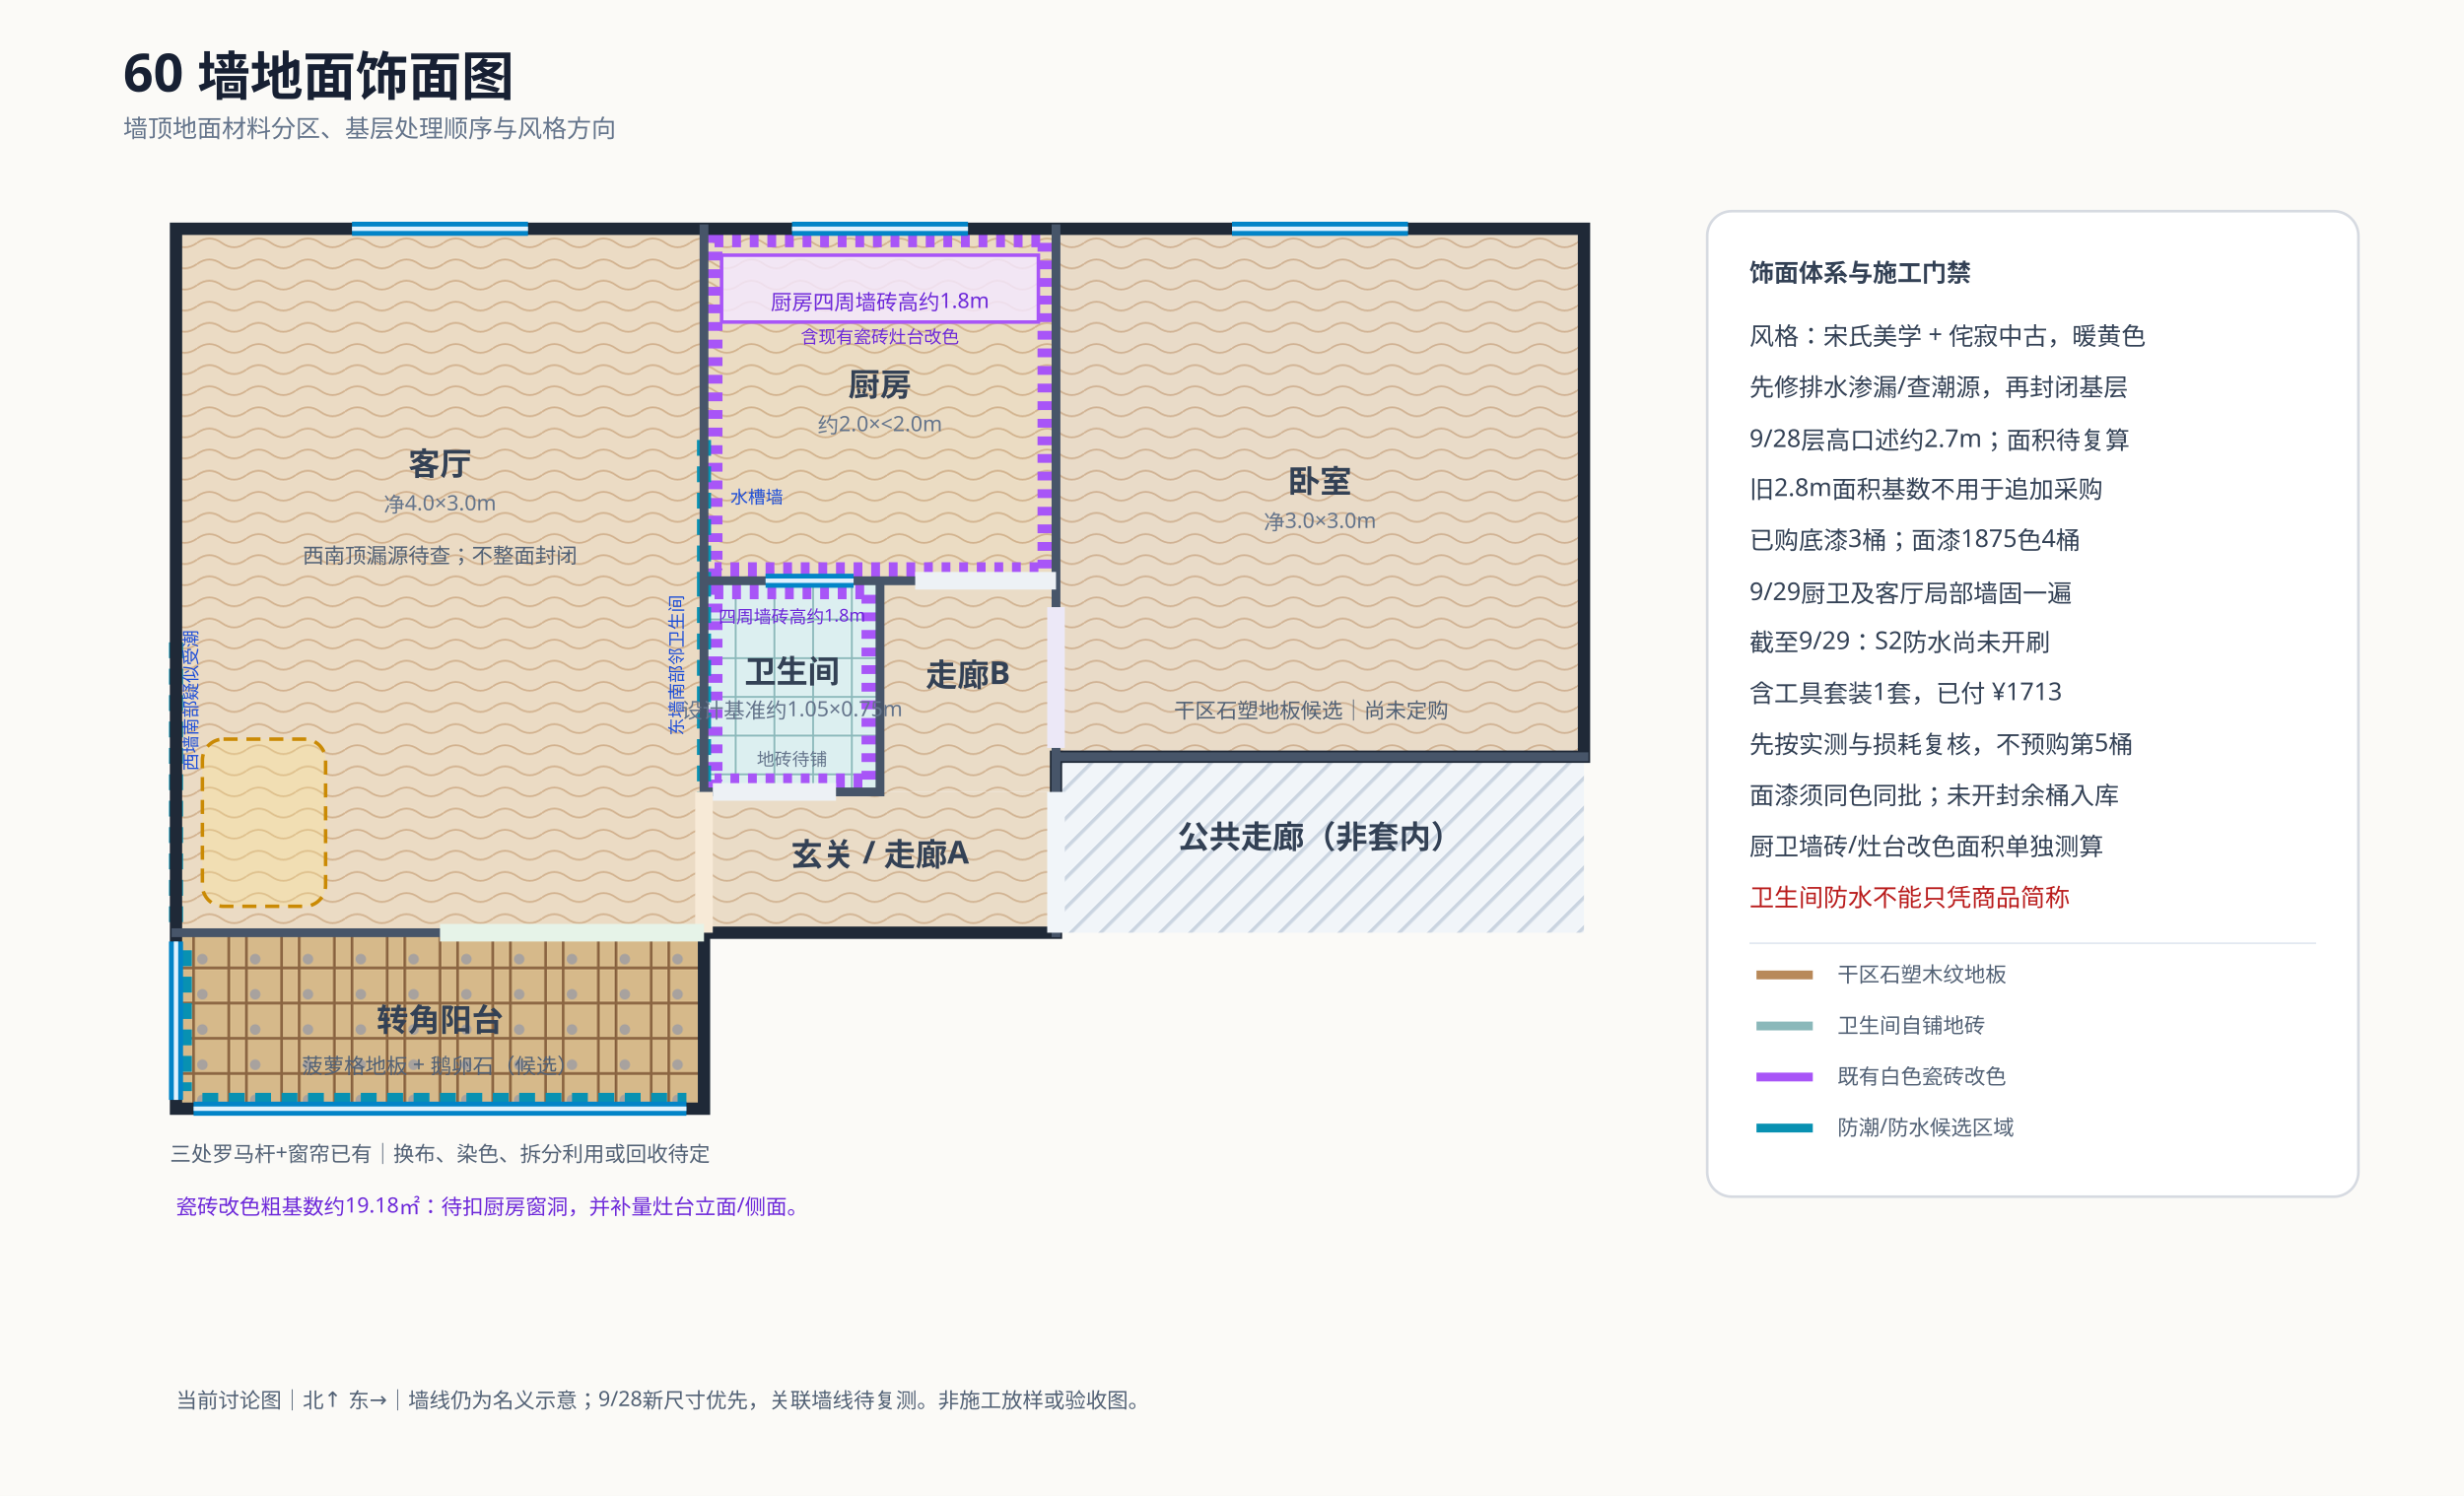
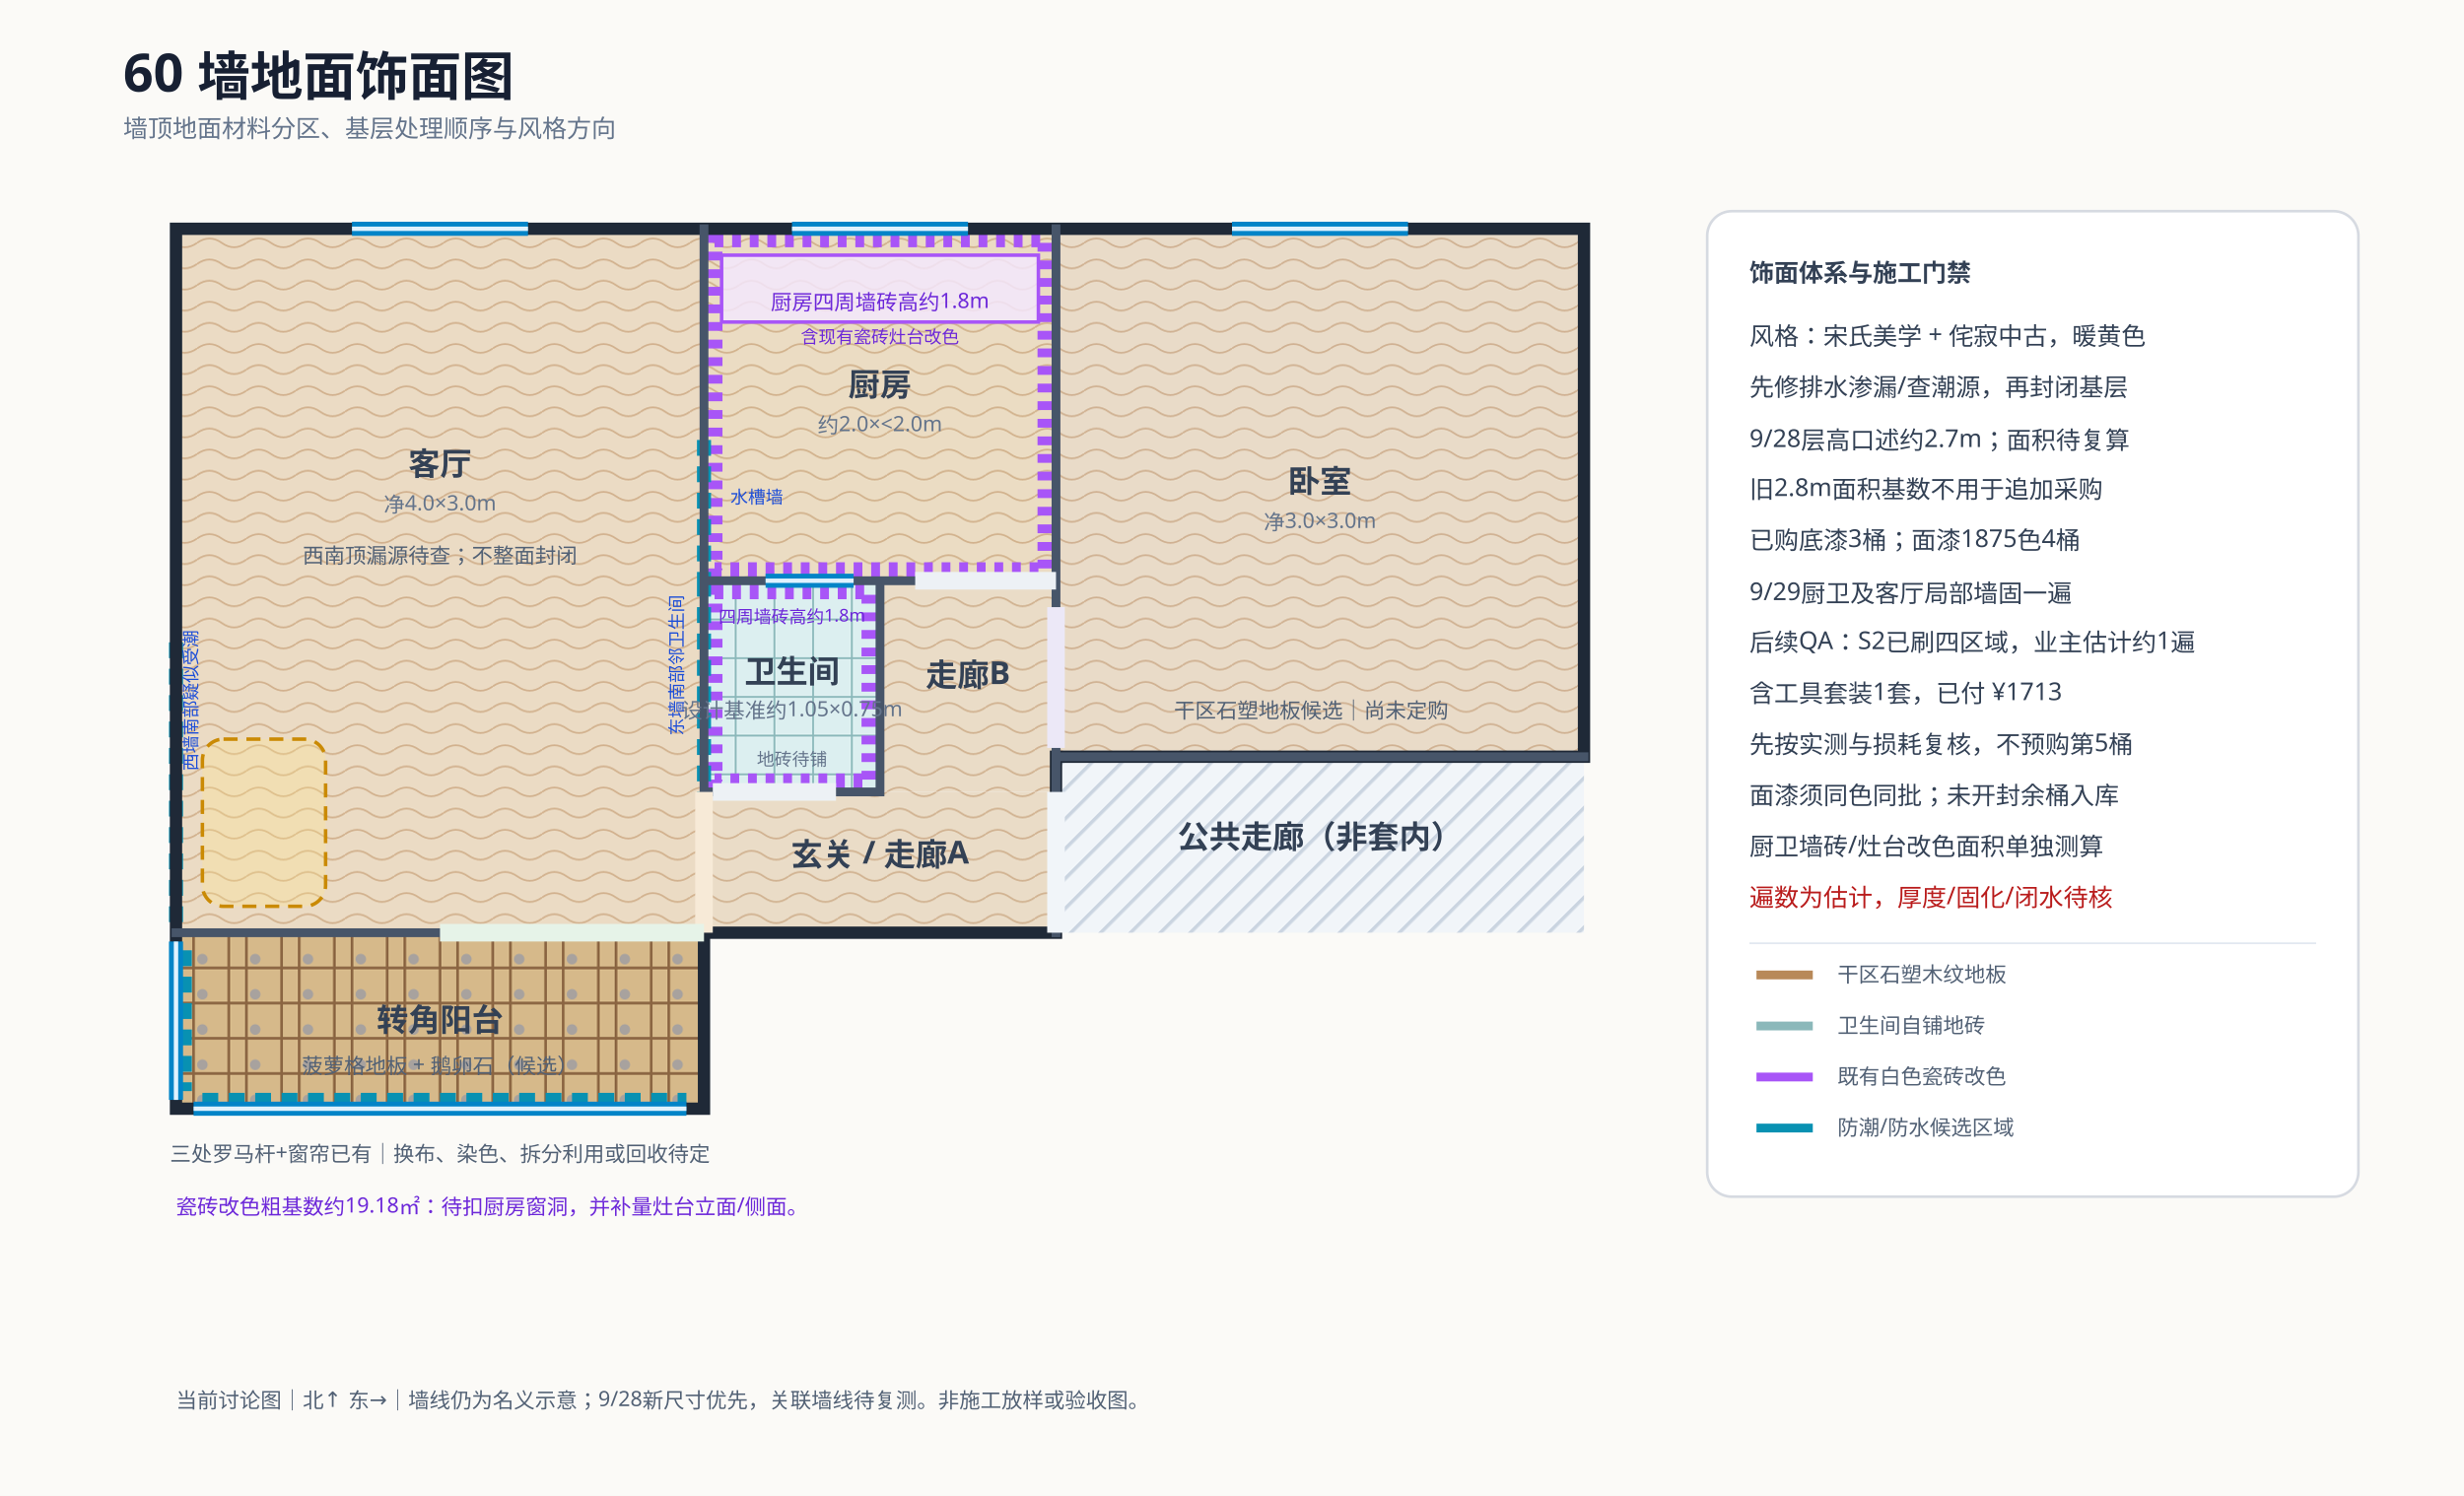
<svg xmlns="http://www.w3.org/2000/svg" width="1400" height="850" viewBox="0 0 1400 850" data-diagram-role="finishes-materials" role="img">
  <defs>
    <pattern id="hatch" width="12" height="12" patternUnits="userSpaceOnUse" patternTransform="rotate(45)">
      <rect width="12" height="12" fill="#f1f5f9" />
      <line y2="12" stroke="#cbd5e1" stroke-width="4" />
    </pattern>
    <pattern id="danger" width="10" height="10" patternUnits="userSpaceOnUse" patternTransform="rotate(45)">
      <rect width="10" height="10" fill="#fff1f2" />
      <line y2="10" stroke="#fecaca" stroke-width="3" />
    </pattern>
    <marker id="arrow" markerWidth="8" markerHeight="8" refX="6" refY="4" orient="auto">
      <path d="M0 0L8 4 0 8z" fill="#334155" />
    </marker>
    <marker id="blue-arrow" markerWidth="8" markerHeight="8" refX="6" refY="4" orient="auto">
      <path d="M0 0L8 4 0 8z" fill="#2563eb" />
    </marker>
    <style>
    text{font-family:"Source Han Sans SC","Heiti SC","Arial Unicode MS",sans-serif}
    .wall{fill:none;stroke:#1f2937;stroke-width:7;stroke-linecap:square;stroke-linejoin:miter}
    .iw{fill:none;stroke:#475569;stroke-width:5;stroke-linecap:square}
    .win{stroke:#0284c7;stroke-width:8}.winc{stroke:#e0f2fe;stroke-width:2.5}
    .title{font-size:30px;font-weight:750;fill:#172033}.subtitle{font-size:14px;fill:#64748b}
    .room{font-size:18px;font-weight:750;fill:#334155;text-anchor:middle}.roomsub{font-size:12px;fill:#64748b;text-anchor:middle}
    .note{font-size:14px;fill:#334155}.small{font-size:12px;fill:#526175}.micro{font-size:10px;fill:#64748b}
    .panel{fill:#fff;stroke:#d6dae1;stroke-width:1.5}.fixed{fill:#fffdf8;stroke:#64748b;stroke-width:2}
    .planned{fill:#fff7ed;stroke:#f97316;stroke-width:2;stroke-dasharray:7 5}
    .water{fill:none;stroke:#0284c7;stroke-width:4}.hot{fill:none;stroke:#dc2626;stroke-width:4}
    .drain{fill:none;stroke:#0f766e;stroke-width:5}.gas{fill:none;stroke:#ea580c;stroke-width:4}
    .power{fill:none;stroke:#2563eb;stroke-width:3}.network{fill:none;stroke:#7c3aed;stroke-width:3;stroke-dasharray:7 5}
    .danger{fill:#fff1f2;stroke:#dc2626;stroke-width:2}.cat{fill:none;stroke:#16a34a;stroke-width:6;stroke-dasharray:8 5}
    .dim{fill:none;stroke:#64748b;stroke-width:1.5}.dimtext{font-size:12px;fill:#475569;text-anchor:middle}
    .center{text-anchor:middle}.bold{font-weight:700}.orange{fill:#c2410c}.red{fill:#b91c1c}.blue{fill:#1d4ed8}.green{fill:#15803d}.purple{fill:#6d28d9}
  </style>
  </defs>
  <rect width="1400" height="850" fill="#fbfaf7" />
  <text x="70" y="52" class="title">60 墙地面饰面图</text>
  <text x="70" y="78" class="subtitle">墙顶地面材料分区、基层处理顺序与风格方向</text>
  <defs>
    <pattern id="wood" width="28" height="12" patternUnits="userSpaceOnUse">
      <rect width="28" height="12" fill="#e8d7bd" />
      <path d="M0 6Q7 1 14 6T28 6" fill="none" stroke="#b88959" stroke-width="1" opacity=".65" />
    </pattern>
    <pattern id="tile" width="22" height="22" patternUnits="userSpaceOnUse">
      <rect width="22" height="22" fill="#dceff0" />
      <path d="M0 0H22V22H0Z" fill="none" stroke="#8bb8ba" stroke-width="1" />
    </pattern>
    <pattern id="deck-pebble" width="30" height="20" patternUnits="userSpaceOnUse">
      <rect width="30" height="20" fill="#d6b98a" />
      <path d="M0 10H30M10 0V20M20 0V20" stroke="#8b6542" stroke-width="1.5" />
      <circle cx="25" cy="5" r="3" fill="#a8a29e" />
    </pattern>
    <style>
    .moisture{fill:none;stroke:#0891b2;stroke-width:8;stroke-dasharray:9 6}
    .ceiling{fill:#fde68a;fill-opacity:.28;stroke:#ca8a04;stroke-width:2;stroke-dasharray:8 5}
    .tilepaint{fill:none;stroke:#a855f7;stroke-width:9;stroke-dasharray:5 5}
  </style>
  </defs>
  <rect x="100" y="130" width="300" height="400" fill="#f7ead7" opacity="0.68" />
  <rect x="100" y="530" width="300" height="100" fill="#e6f3e8" opacity="0.68" />
  <rect x="400" y="130" width="200" height="200" fill="#f9efd0" opacity="0.68" />
  <rect x="400" y="330" width="100" height="120" fill="#dff3f7" opacity="0.68" />
  <rect x="500" y="330" width="100" height="120" fill="#edf1f5" opacity="0.68" />
  <rect x="400" y="450" width="200" height="80" fill="#edf1f5" opacity="0.68" />
  <rect x="600" y="130" width="300" height="300" fill="#ece8f7" opacity="0.68" />
  <rect x="600" y="430" width="300" height="100" fill="url(#hatch)" />
  <g data-finish="spc-wood-grain" opacity=".82">
    <rect x="100" y="130" width="300" height="400" fill="url(#wood)" />
    <rect x="400" y="130" width="200" height="200" fill="url(#wood)" />
    <rect x="500" y="330" width="100" height="120" fill="url(#wood)" />
    <rect x="400" y="450" width="200" height="80" fill="url(#wood)" />
    <rect x="600" y="130" width="300" height="300" fill="url(#wood)" />
  </g>
  <rect x="400" y="330" width="100" height="120" fill="url(#tile)" data-finish="bathroom-tile" />
  <rect x="100" y="530" width="300" height="100" fill="url(#deck-pebble)" data-finish="balcony-deck-pebble" />
  <g data-finish="tile-recolor">
    <rect x="406" y="136" width="188" height="188" class="tilepaint" />
    <rect x="406" y="336" width="88" height="108" class="tilepaint" />
    <rect x="410" y="145" width="180" height="38" fill="#f3e8ff" fill-opacity=".82" stroke="#a855f7" stroke-width="2" />
  </g>
  <text x="500" y="176" class="small center purple">厨房四周墙砖高约1.8m</text>
  <text x="500" y="195" class="micro center purple">含现有瓷砖灶台改色</text>
  <text x="450" y="354" class="micro center purple">四周墙砖高约1.8m</text>
  <rect x="115" y="420" width="70" height="95" rx="12" class="ceiling" data-surface="living-room-ceiling" />
  <path d="M100 365V525M400 330V525M400 250V330" class="moisture" data-surface="suspected-damp-walls" />
  <path d="M105 540V620M115 625H390" class="moisture" data-surface="balcony-non-window-surfaces" />
  <text x="250" y="320" class="small center" fill="#92400e">西南顶漏源待查；不整面封闭</text>
  <text x="112" y="438" class="micro blue" transform="rotate(-90 112 438)">西墙南部疑似受潮</text>
  <text x="388" y="418" class="micro blue" transform="rotate(-90 388 418)">东墙南部邻卫生间</text>
  <text x="415" y="286" class="micro blue">水槽墙</text>
  <text x="450" y="435" class="micro center">地砖待铺</text>
  <text x="250" y="610" class="small center">菠萝格地板 + 鹅卵石（候选）</text>
  <text x="745" y="408" class="small center">干区石塑地板候选｜尚未定购</text>
  <text x="250" y="660" class="small center">三处罗马杆+窗帘已有｜换布、染色、拆分利用或回收待定</text>
  <text x="100" y="690" class="small purple">瓷砖改色粗基数约19.18㎡：待扣厨房窗洞，并补量灶台立面/侧面。</text>
  <path class="wall" d="M100 130H900V430H600V530H400V630H100Z" />
  <path class="iw" d="M400 130V450M400 330H520M500 330V450M400 450H405M475 450H500M600 130V345M600 425V530M600 430H900M100 530H250" />
  <g data-connection="hall-a-b-open" />
  <path d="M400 450V530" stroke="#f7ead7" stroke-width="10" />
  <path d="M520 330H600" stroke="#edf1f5" stroke-width="10" />
  <path d="M405 450H475" stroke="#edf1f5" stroke-width="10" />
  <path d="M600 345V425" stroke="#ece8f7" stroke-width="10" />
  <path d="M600 450V530" stroke="#f1f5f9" stroke-width="10" />
  <path d="M250 530H400" stroke="#e6f3e8" stroke-width="10" />
  <path class="win" d="M200 130H300M450 130H550M700 130H800M100 535V625M110 630H390M435 330H485" />
  <path class="winc" d="M200 130H300M450 130H550M700 130H800M100 535V625M110 630H390M435 330H485" />
  <text x="250" y="270" class="room">客厅</text>
  <text x="250" y="291" class="roomsub">净4.0×3.0m</text>
  <text x="500" y="225" class="room">厨房</text>
  <text x="500" y="246" class="roomsub">约2.0×&lt;2.0m</text>
  <text x="450" y="388" class="room">卫生间</text>
  <text x="450" y="408" class="roomsub">设计基准约1.05×0.75m</text>
  <text x="750" y="280" class="room">卧室</text>
  <text x="750" y="301" class="roomsub">净3.0×3.0m</text>
  <text x="550" y="390" class="room">走廊B</text>
  <text x="500" y="492" class="room">玄关 / 走廊A</text>
  <text x="250" y="586" class="room">转角阳台</text>
  <text x="750" y="482" class="room">公共走廊（非套内）</text>
  <rect x="970" y="120" width="370" height="560" rx="14" class="panel" />
  <text x="994" y="160" class="note bold">饰面体系与施工门禁</text>
  <text x="994" y="196" class="note">风格：宋氏美学 + 侘寂中古，暖黄色</text>
  <text x="994" y="225" class="note">先修排水渗漏/查潮源，再封闭基层</text>
  <text x="994" y="254" class="note">9/28层高口述约2.7m；面积待复算</text>
  <text x="994" y="283" class="note">旧2.8m面积基数不用于追加采购</text>
  <text x="994" y="312" class="note">已购底漆3桶；面漆1875色4桶</text>
  <text x="994" y="341" class="note">9/29厨卫及客厅局部墙固一遍</text>
-   <text x="994" y="370" class="note">截至9/29：S2防水尚未开刷</text>
+   <text x="994" y="370" class="note">后续QA：S2已刷四区域，业主估计约1遍</text>
  <text x="994" y="399" class="note">含工具套装1套，已付 ¥1713</text>
  <text x="994" y="428" class="note">先按实测与损耗复核，不预购第5桶</text>
  <text x="994" y="457" class="note">面漆须同色同批；未开封余桶入库</text>
  <text x="994" y="486" class="note">厨卫墙砖/灶台改色面积单独测算</text>
-   <text x="994" y="515" class="note red">卫生间防水不能只凭商品简称</text>
+   <text x="994" y="515" class="note red">遍数为估计，厚度/固化/闭水待核</text>
  <line x1="994" y1="536" x2="1316" y2="536" stroke="#e2e8f0" />
  <line x1="998" y1="554" x2="1030" y2="554" stroke="#b88959" stroke-width="5" />
  <text x="1044" y="558" class="small">干区石塑木纹地板</text>
  <line x1="998" y1="583" x2="1030" y2="583" stroke="#8bb8ba" stroke-width="5" />
  <text x="1044" y="587" class="small">卫生间自铺地砖</text>
  <line x1="998" y1="612" x2="1030" y2="612" stroke="#a855f7" stroke-width="5" />
  <text x="1044" y="616" class="small">既有白色瓷砖改色</text>
  <line x1="998" y1="641" x2="1030" y2="641" stroke="#0891b2" stroke-width="5" />
  <text x="1044" y="645" class="small">防潮/防水候选区域</text>
  <text x="100" y="800" class="small">当前讨论图｜北↑ 东→｜墙线仍为名义示意；9/28新尺寸优先，关联墙线待复测。非施工放样或验收图。</text>
</svg>
